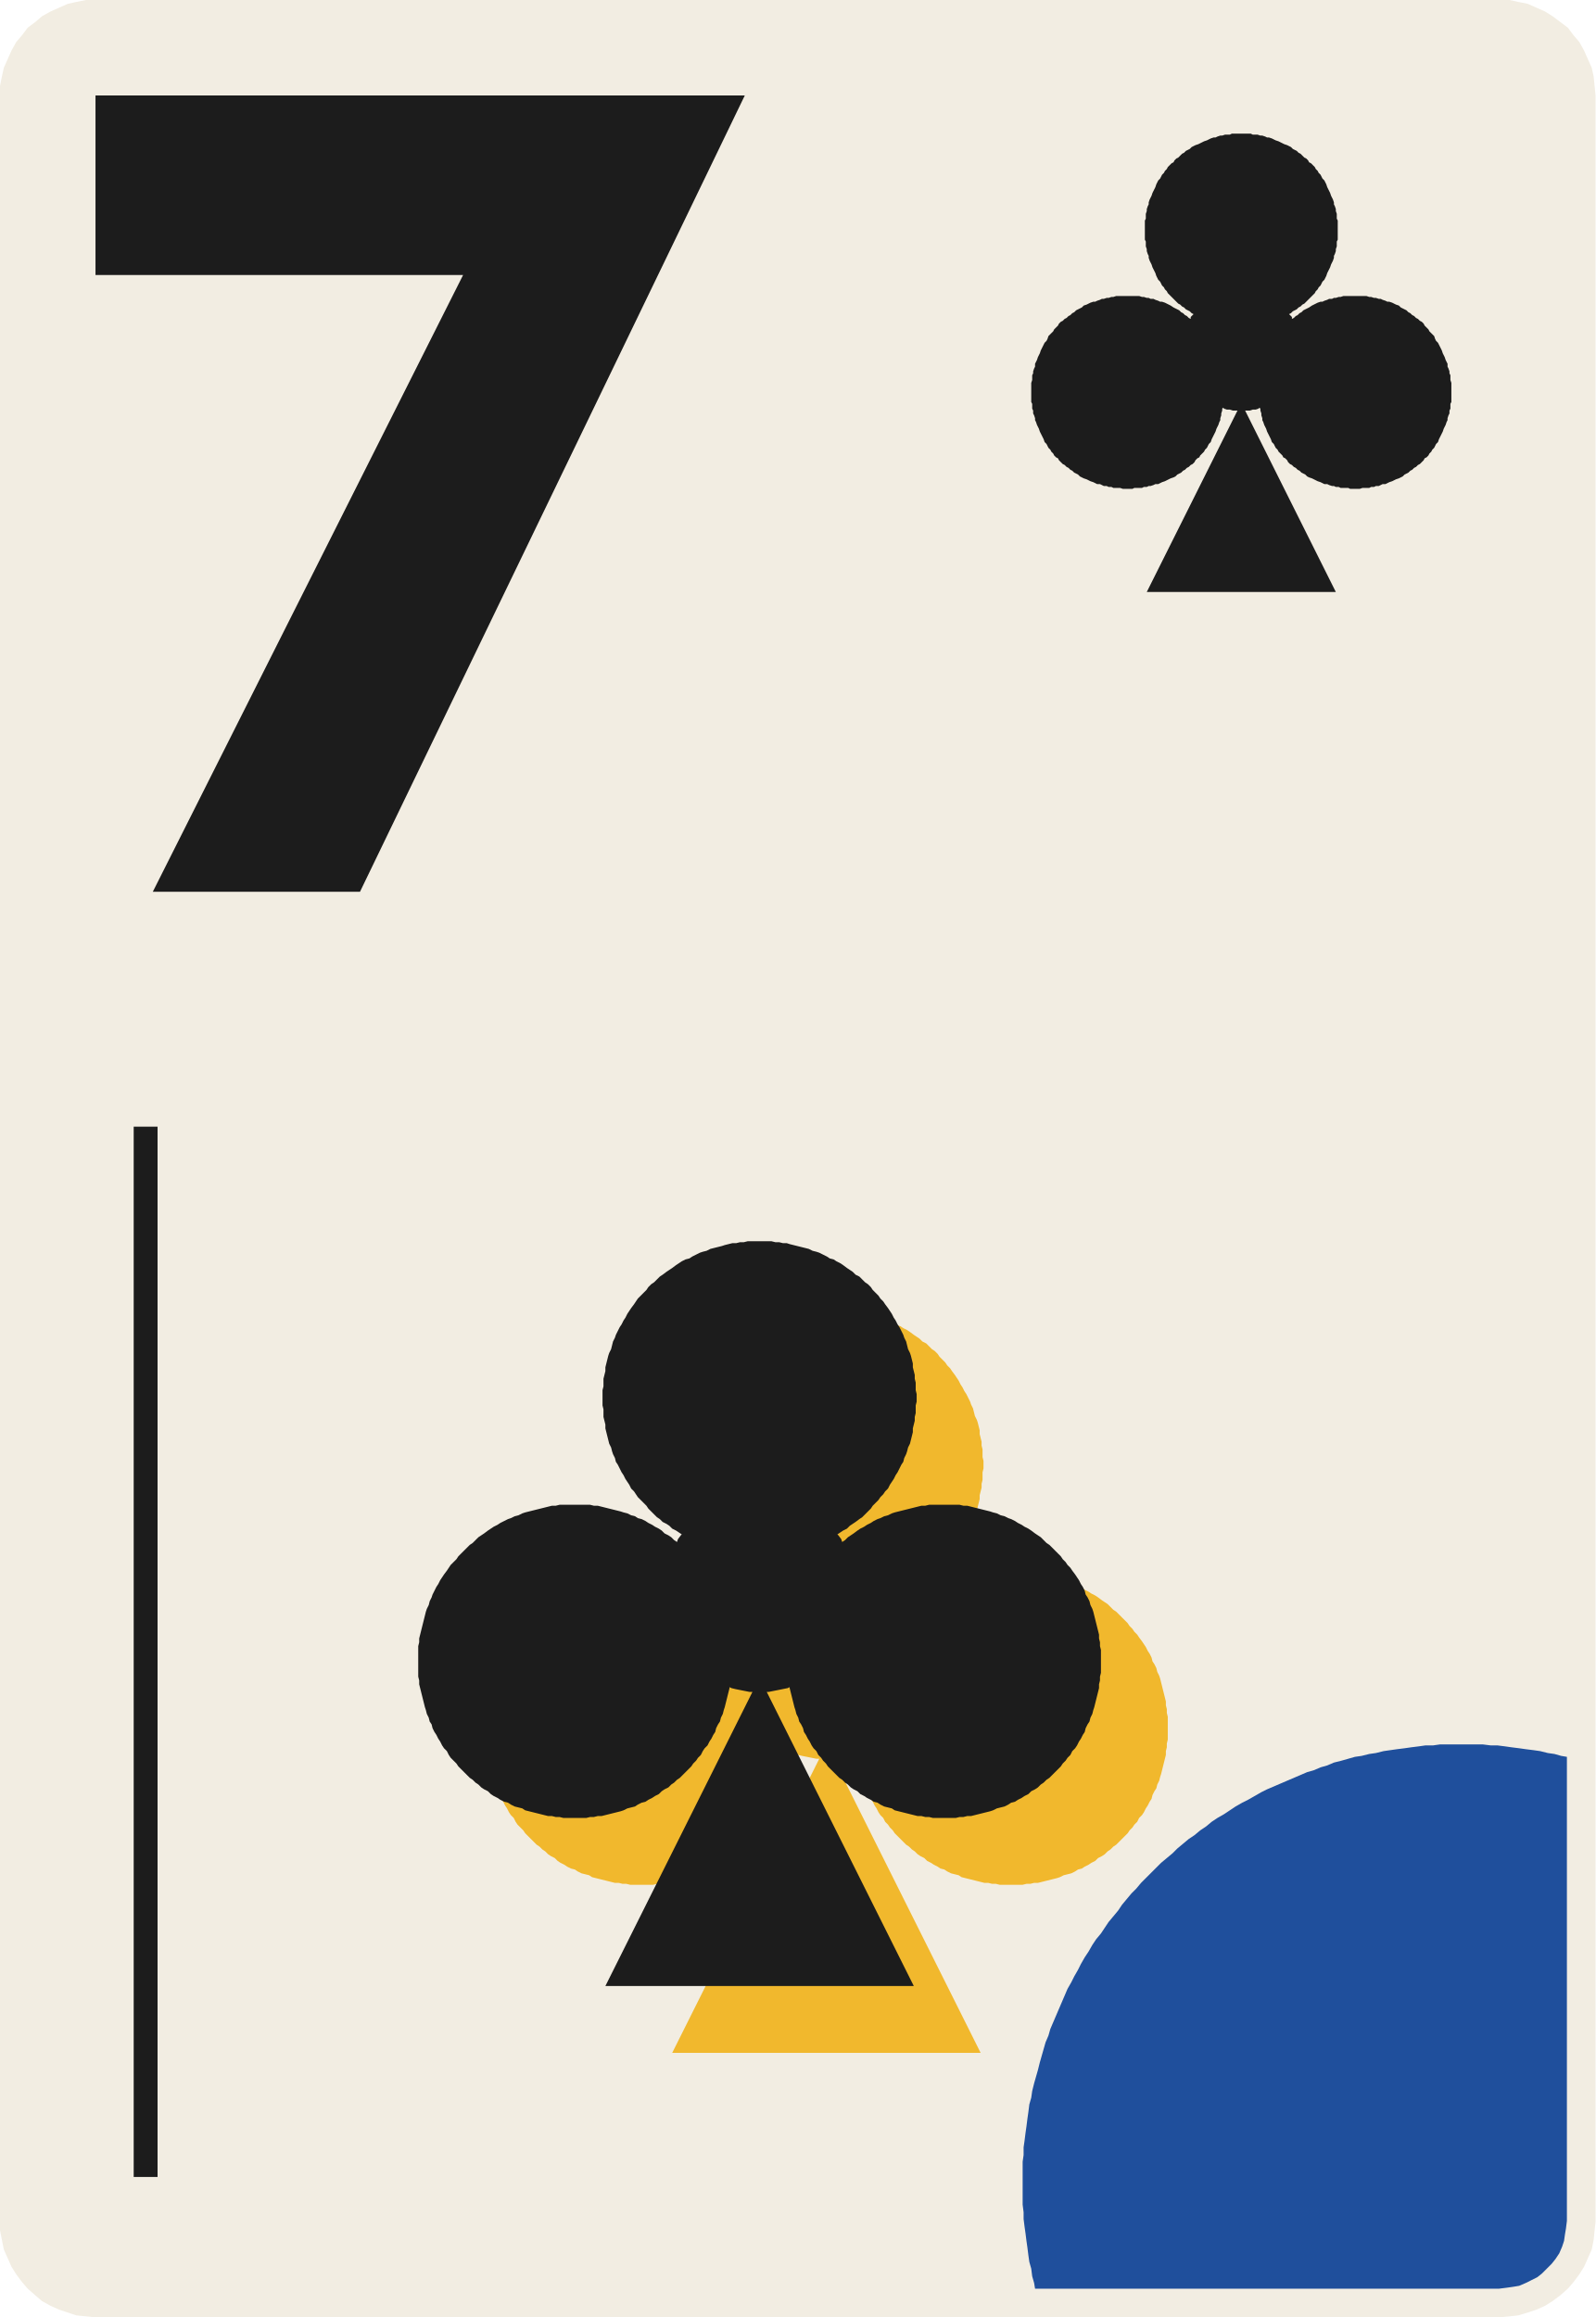
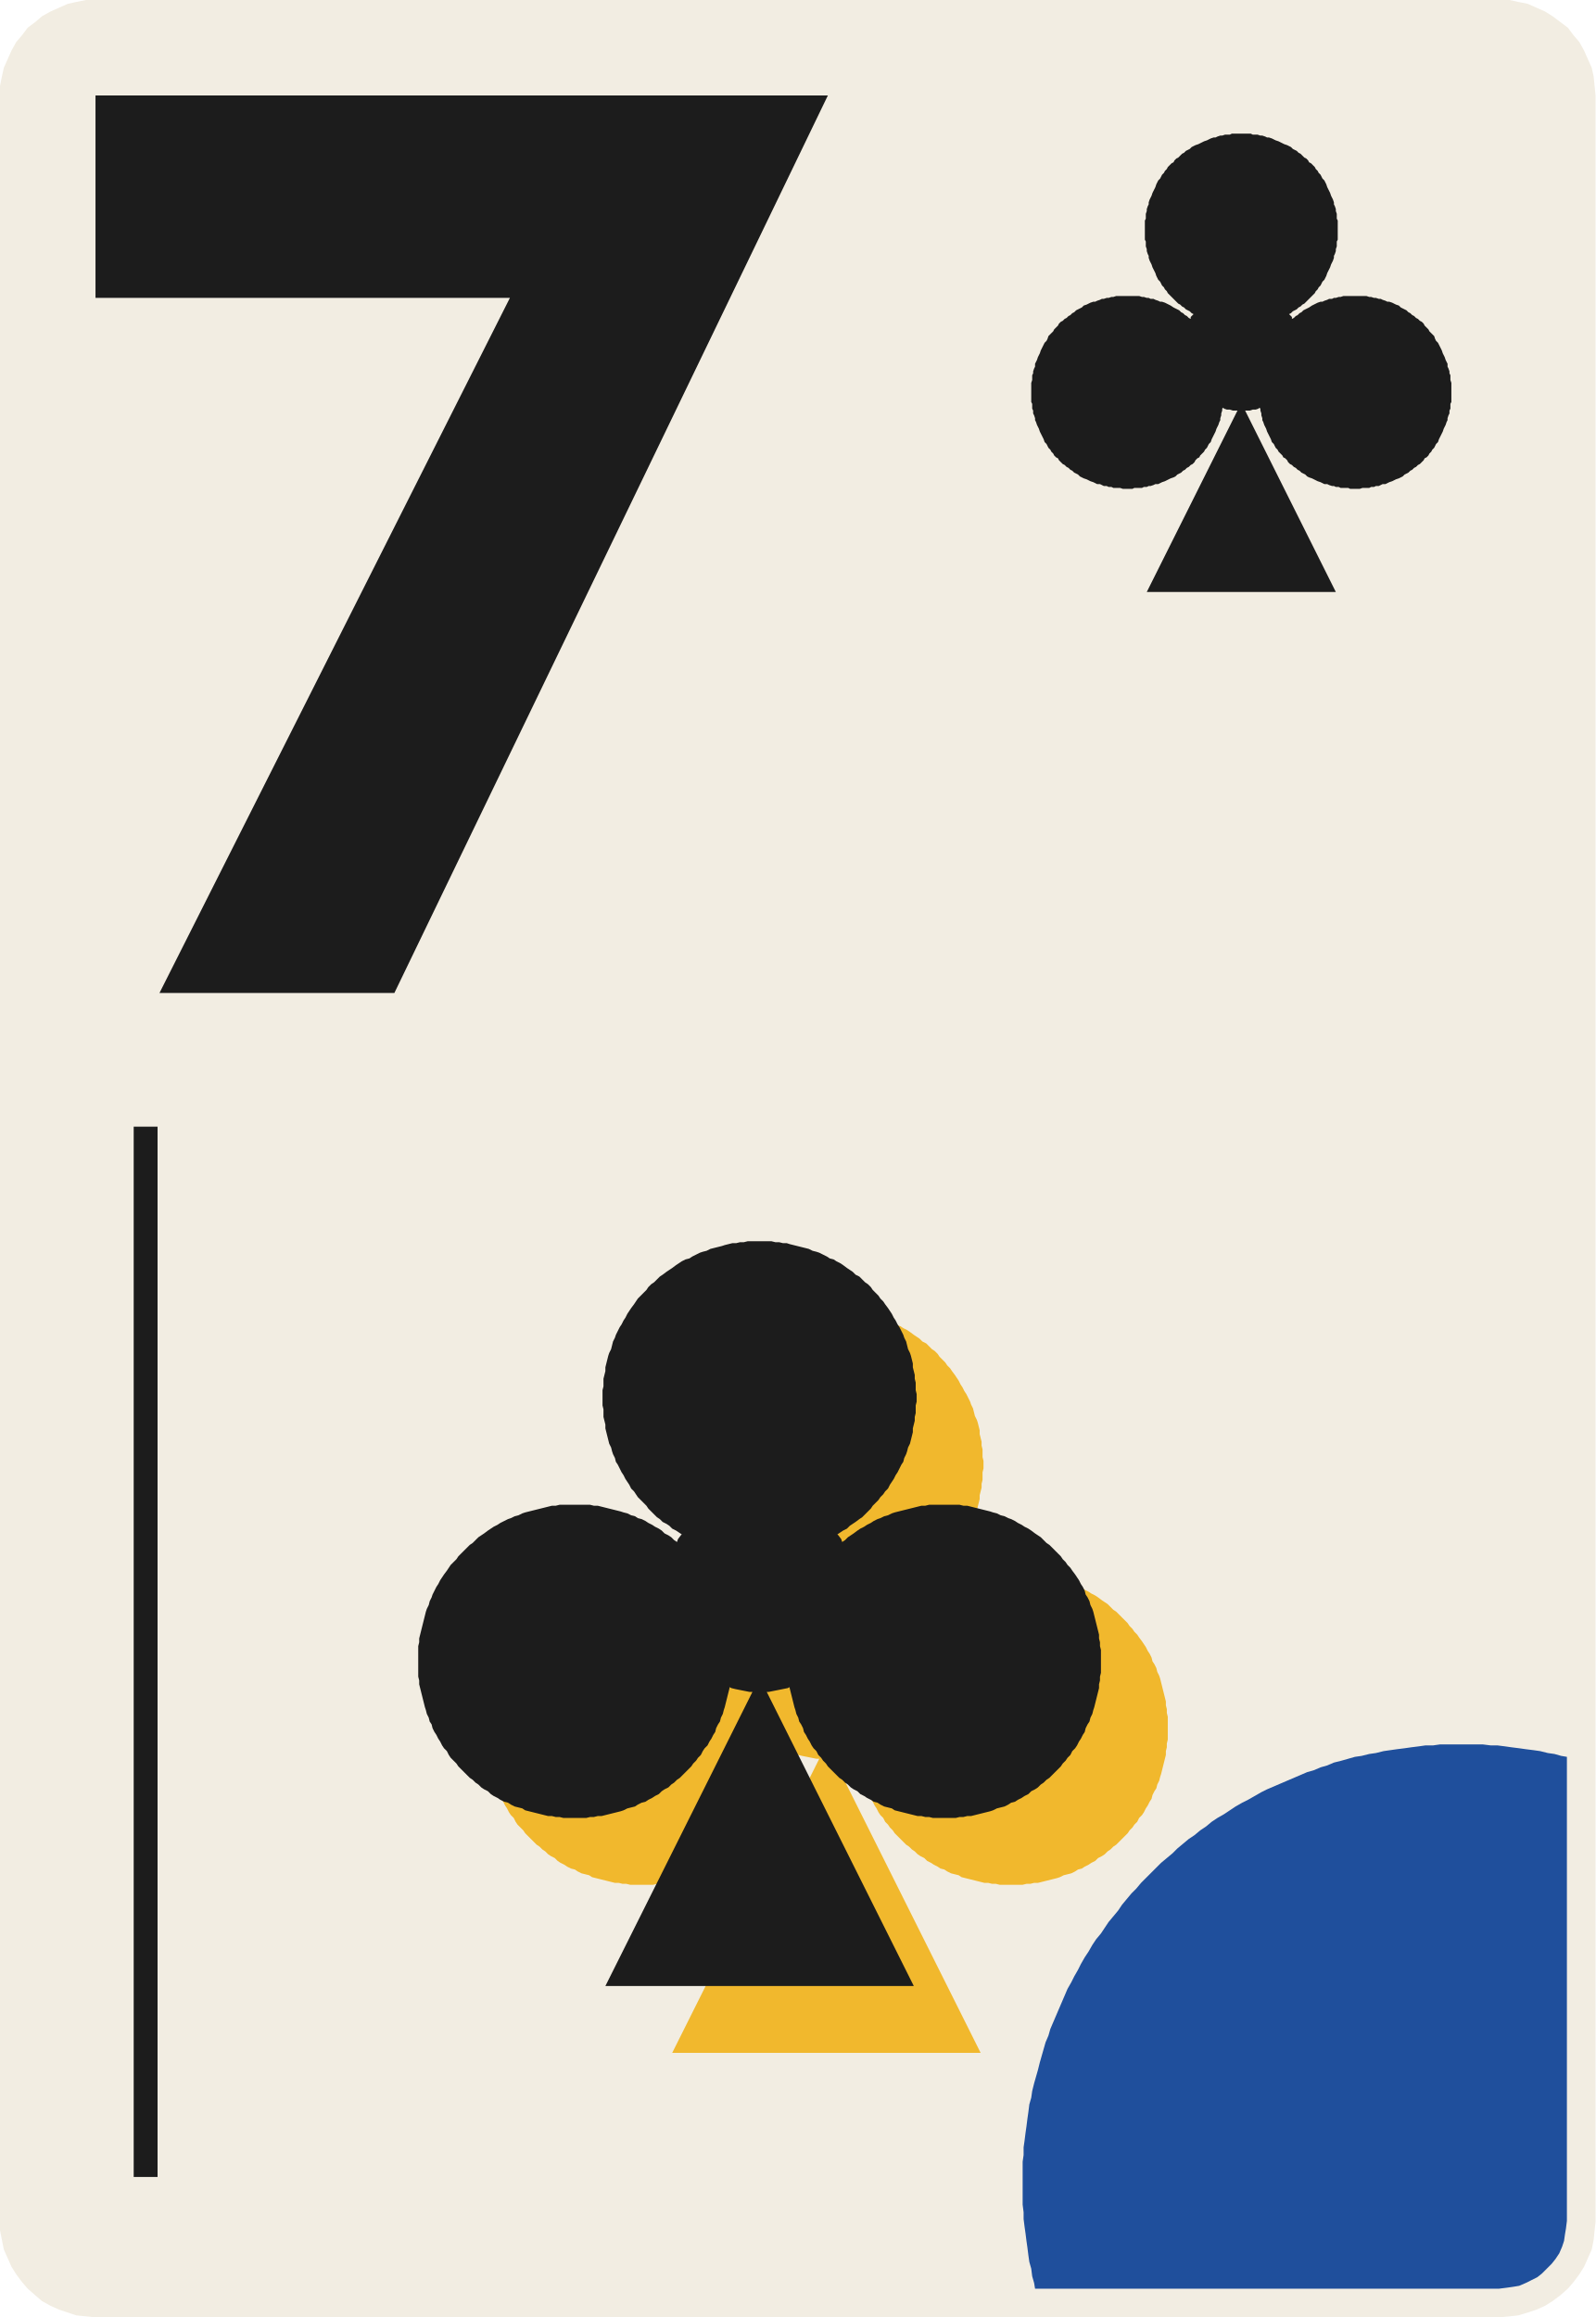
<svg xmlns="http://www.w3.org/2000/svg" width="16pt" height="23.237pt" viewBox="0 0 167.087 242.667">
  <path fill="#f2ede2" fill-rule="evenodd" d="M167.1 10.0 167.0 9.0 166.9 8.0 166.7 7.1 166.3 6.2 165.9 5.3 165.4 4.4 164.8 3.7 164.2 2.9 163.4 2.3 162.6 1.7 161.8 1.2 160.9 0.8 160.0 0.4 159.0 0.2 158.1 0.0 157.1 0.0 10.0 0.0 9.0 0.0 8.0 0.2 7.1 0.4 6.2 0.8 5.3 1.2 4.4 1.7 3.7 2.3 2.9 2.9 2.3 3.7 1.7 4.4 1.2 5.3 0.8 6.2 0.4 7.1 0.2 8.0 0.0 9.0 0.0 10.0 0.0 232.7 0.0 233.6 0.2 234.6 0.4 235.6 0.8 236.5 1.2 237.4 1.7 238.2 2.3 239.0 2.9 239.7 3.7 240.4 4.4 241.0 5.3 241.5 6.2 241.9 7.1 242.2 8.0 242.5 9.0 242.6 10.0 242.7 157.1 242.7 158.1 242.6 159.0 242.5 160.0 242.2 160.9 241.9 161.8 241.5 162.6 241.0 163.4 240.4 164.2 239.7 164.8 239.0 165.4 238.2 165.9 237.4 166.3 236.5 166.7 235.6 166.9 234.6 167.0 233.6 167.1 232.7Z" />
  <path fill="#1f4f9c" fill-rule="evenodd" d="M162.8 183.7 162.1 183.6 161.3 183.4 160.6 183.3 159.8 183.2 159.1 183.1 158.3 183.0 157.6 182.9 156.8 182.8 156.1 182.8 155.3 182.7 154.6 182.7 153.8 182.7 153.1 182.7 152.3 182.7 151.6 182.7 150.8 182.7 150.1 182.8 149.3 182.8 148.6 182.9 147.8 183.0 147.1 183.1 146.3 183.2 145.6 183.3 144.9 183.4 144.1 183.6 143.4 183.7 142.6 183.9 141.9 184.0 141.2 184.2 140.5 184.4 139.7 184.6 139.0 184.9 138.3 185.1 137.6 185.4 136.9 185.6 136.2 185.9 135.5 186.2 134.8 186.5 134.1 186.8 133.4 187.1 132.7 187.4 132.1 187.7 131.4 188.1 130.7 188.5 130.1 188.8 129.4 189.2 128.8 189.6 128.2 190.0 127.5 190.4 126.9 190.8 126.3 191.3 125.7 191.7 125.1 192.2 124.5 192.6 123.9 193.1 123.3 193.6 122.8 194.1 122.2 194.6 121.6 195.1 121.1 195.6 120.6 196.1 120.0 196.7 119.5 197.2 119.0 197.8 118.5 198.3 118.0 198.9 117.5 199.5 117.1 200.1 116.6 200.7 116.1 201.3 115.7 201.9 115.3 202.5 114.8 203.1 114.4 203.7 114.0 204.4 113.6 205.0 113.2 205.7 112.9 206.3 112.5 207.0 112.2 207.6 111.8 208.3 111.5 209.0 111.2 209.7 110.9 210.4 110.6 211.1 110.3 211.8 110.0 212.5 109.8 213.2 109.5 213.9 109.3 214.6 109.1 215.3 108.9 216.0 108.7 216.8 108.5 217.5 108.3 218.2 108.1 219.0 108.0 219.7 107.8 220.4 107.7 221.2 107.6 221.9 107.5 222.7 107.4 223.4 107.3 224.2 107.2 224.9 107.2 225.7 107.1 226.4 107.1 227.2 107.1 227.9 107.1 228.7 107.1 229.4 107.1 230.2 107.1 230.9 107.2 231.7 107.2 232.4 107.3 233.2 107.4 233.9 107.5 234.7 107.6 235.4 107.7 236.2 107.8 236.9 108.0 237.6 108.1 238.4 108.3 239.1 108.4 239.7 157.0 239.7 157.8 239.6 158.5 239.5 159.1 239.4 159.8 239.1 160.4 238.8 161.0 238.5 161.5 238.1 162.0 237.6 162.5 237.1 162.9 236.6 163.3 236.0 163.6 235.3 163.8 234.7 163.9 234.0 164.0 233.4 164.1 232.6 164.1 184.0 163.5 183.9Z" />
  <path fill="#1c1c1c" fill-rule="evenodd" d="M16.5 118.0 16.5 228.0 14.0 228.0 14.0 118.0Z" />
  <path fill="#f1b82d" fill-rule="evenodd" d="M102.9 152.6 102.9 152.2 102.9 151.8 102.8 151.4 102.8 151.0 102.7 150.6 102.6 150.2 102.6 149.8 102.5 149.4 102.4 149.0 102.3 148.7 102.1 148.3 102.0 147.9 101.9 147.5 101.7 147.1 101.6 146.8 101.4 146.4 101.2 146.0 101.0 145.7 100.8 145.3 100.6 145.0 100.4 144.6 100.2 144.3 100.0 144.0 99.7 143.6 99.5 143.3 99.2 143.0 99.0 142.7 98.7 142.4 98.4 142.1 98.2 141.8 97.9 141.5 97.6 141.3 97.3 141.0 97.0 140.7 96.6 140.5 96.3 140.2 96.0 140.0 95.7 139.8 95.3 139.5 95.0 139.3 94.6 139.1 94.3 138.9 93.9 138.8 93.6 138.6 93.2 138.4 92.8 138.2 92.5 138.1 92.1 138.0 91.7 137.8 91.3 137.7 90.9 137.6 90.5 137.5 90.1 137.4 89.7 137.3 89.4 137.2 89.0 137.2 88.6 137.1 88.2 137.1 87.8 137.0 87.3 137.0 86.9 137.0 86.5 137.0 86.1 137.0 85.7 137.0 85.3 137.0 84.9 137.1 84.5 137.1 84.1 137.2 83.7 137.2 83.3 137.3 82.9 137.4 82.6 137.5 82.2 137.6 81.8 137.7 81.4 137.8 81.0 138.0 80.6 138.1 80.3 138.2 79.9 138.4 79.5 138.6 79.2 138.8 78.8 138.9 78.4 139.1 78.1 139.3 77.8 139.5 77.4 139.8 77.1 140.0 76.8 140.2 76.4 140.5 76.1 140.7 75.8 141.0 75.5 141.3 75.2 141.5 74.9 141.8 74.7 142.1 74.4 142.4 74.1 142.7 73.8 143.0 73.6 143.3 73.4 143.6 73.1 144.0 72.9 144.3 72.7 144.6 72.5 145.0 72.3 145.3 72.1 145.7 71.9 146.0 71.7 146.4 71.5 146.8 71.4 147.1 71.2 147.5 71.1 147.9 71.0 148.3 70.8 148.7 70.7 149.0 70.6 149.4 70.5 149.8 70.4 150.2 70.4 150.6 70.3 151.0 70.2 151.4 70.2 151.8 70.2 152.2 70.1 152.6 70.1 153.0 70.1 153.4 70.1 153.8 70.1 154.2 70.2 154.6 70.2 155.0 70.2 155.4 70.3 155.8 70.4 156.2 70.4 156.6 70.5 157.0 70.6 157.4 70.7 157.8 70.8 158.2 71.0 158.6 71.1 159.0 71.2 159.3 71.4 159.7 71.5 160.1 71.7 160.4 71.9 160.8 72.1 161.2 72.3 161.5 72.5 161.9 72.7 162.2 72.9 162.5 73.1 162.9 73.4 163.2 73.6 163.5 73.8 163.8 74.1 164.1 74.4 164.4 74.7 164.7 74.9 165.0 75.2 165.3 75.5 165.6 75.8 165.9 76.1 166.1 76.4 166.4 76.8 166.6 77.1 166.8 77.4 167.1 77.8 167.3 78.1 167.5 78.4 167.7 78.3 167.8 78.0 168.2 77.9 168.5 77.6 168.3 77.3 168.0 77.0 167.8 76.6 167.6 76.3 167.3 76.0 167.1 75.6 166.9 75.3 166.7 74.9 166.5 74.6 166.3 74.2 166.1 73.8 166.0 73.5 165.8 73.1 165.7 72.7 165.5 72.3 165.4 72.0 165.3 71.6 165.2 71.2 165.1 70.8 165.0 70.4 164.9 70.0 164.8 69.6 164.7 69.2 164.7 68.8 164.6 68.4 164.6 68.0 164.6 67.6 164.6 67.2 164.6 66.8 164.6 66.4 164.6 66.0 164.6 65.6 164.6 65.2 164.7 64.8 164.7 64.4 164.8 64.0 164.9 63.6 165.0 63.2 165.1 62.8 165.2 62.4 165.3 62.0 165.4 61.7 165.5 61.3 165.7 60.9 165.8 60.5 166.0 60.2 166.1 59.8 166.3 59.4 166.5 59.1 166.7 58.7 166.9 58.4 167.1 58.1 167.3 57.7 167.6 57.4 167.8 57.1 168.0 56.8 168.3 56.5 168.6 56.2 168.8 55.9 169.1 55.6 169.4 55.3 169.7 55.0 170.0 54.8 170.3 54.5 170.6 54.2 170.9 54.0 171.2 53.8 171.5 53.5 171.9 53.3 172.2 53.1 172.5 52.9 172.9 52.7 173.2 52.5 173.6 52.3 174.0 52.2 174.3 52.0 174.7 51.9 175.1 51.7 175.5 51.6 175.8 51.5 176.2 51.4 176.6 51.3 177.0 51.2 177.4 51.1 177.8 51.0 178.2 50.9 178.6 50.9 179.0 50.8 179.4 50.8 179.8 50.8 180.2 50.8 180.6 50.8 181.0 50.8 181.4 50.8 181.8 50.8 182.2 50.8 182.6 50.9 183.0 50.9 183.4 51.0 183.8 51.1 184.2 51.2 184.6 51.3 185.0 51.4 185.4 51.5 185.8 51.6 186.1 51.7 186.5 51.9 186.9 52.0 187.3 52.2 187.6 52.3 188.0 52.5 188.4 52.7 188.7 52.9 189.1 53.1 189.4 53.3 189.8 53.5 190.1 53.8 190.4 54.0 190.8 54.2 191.1 54.5 191.4 54.8 191.7 55.0 192.0 55.3 192.3 55.6 192.6 55.9 192.9 56.2 193.2 56.5 193.4 56.8 193.7 57.1 193.9 57.4 194.2 57.7 194.4 58.1 194.6 58.4 194.9 58.7 195.1 59.1 195.3 59.4 195.5 59.8 195.7 60.2 195.8 60.5 196.0 60.9 196.2 61.3 196.3 61.7 196.4 62.0 196.6 62.4 196.7 62.8 196.8 63.2 196.9 63.6 197.0 64.0 197.1 64.4 197.2 64.8 197.2 65.2 197.3 65.6 197.3 66.0 197.4 66.4 197.4 66.8 197.4 67.2 197.4 67.6 197.4 68.0 197.4 68.4 197.4 68.8 197.3 69.2 197.3 69.6 197.2 70.0 197.2 70.4 197.1 70.8 197.0 71.2 196.9 71.6 196.8 72.0 196.7 72.3 196.6 72.7 196.4 73.1 196.3 73.5 196.2 73.8 196.0 74.2 195.8 74.6 195.7 74.9 195.5 75.3 195.3 75.6 195.1 76.0 194.9 76.3 194.6 76.6 194.4 77.0 194.2 77.3 193.9 77.6 193.7 77.9 193.4 78.2 193.2 78.5 192.9 78.8 192.6 79.1 192.3 79.4 192.0 79.6 191.7 79.9 191.4 80.1 191.1 80.4 190.8 80.6 190.4 80.8 190.1 81.1 189.8 81.3 189.4 81.5 189.1 81.7 188.7 81.9 188.4 82.0 188.0 82.2 187.6 82.4 187.3 82.5 186.9 82.7 186.5 82.8 186.1 82.9 185.8 83.0 185.4 83.1 185.0 83.2 184.6 83.3 184.2 83.4 183.8 83.4 183.7 83.6 183.8 84.0 183.9 84.5 184.0 85.0 184.1 85.5 184.2 85.8 184.2 70.4 215.0 102.7 215.0 87.3 184.2 87.5 184.2 88.0 184.1 88.5 184.0 89.0 183.9 89.5 183.8 89.7 183.7 89.7 183.8 89.8 184.2 89.9 184.6 90.0 185.0 90.1 185.4 90.2 185.8 90.3 186.1 90.4 186.5 90.6 186.9 90.7 187.3 90.9 187.6 91.1 188.0 91.2 188.4 91.4 188.7 91.6 189.1 91.8 189.4 92.0 189.8 92.2 190.1 92.5 190.4 92.7 190.8 93.0 191.1 93.2 191.4 93.5 191.7 93.7 192.0 94.0 192.3 94.3 192.6 94.6 192.9 94.9 193.2 95.2 193.4 95.5 193.7 95.8 193.9 96.1 194.2 96.4 194.4 96.8 194.6 97.1 194.9 97.5 195.1 97.8 195.3 98.2 195.5 98.5 195.7 98.9 195.8 99.2 196.0 99.6 196.2 100.0 196.3 100.4 196.4 100.7 196.6 101.1 196.7 101.5 196.8 101.9 196.9 102.3 197.0 102.7 197.1 103.1 197.2 103.5 197.2 103.9 197.3 104.3 197.3 104.7 197.4 105.1 197.4 105.5 197.4 105.9 197.4 106.3 197.4 106.7 197.4 107.1 197.4 107.5 197.3 107.9 197.3 108.3 197.2 108.7 197.2 109.1 197.1 109.5 197.0 109.9 196.9 110.3 196.8 110.7 196.7 111.0 196.6 111.4 196.4 111.8 196.3 112.2 196.2 112.6 196.0 112.9 195.8 113.3 195.7 113.6 195.5 114.0 195.3 114.3 195.1 114.7 194.9 115.0 194.6 115.4 194.4 115.7 194.2 116.0 193.9 116.3 193.7 116.6 193.4 116.9 193.2 117.2 192.9 117.5 192.6 117.8 192.3 118.1 192.0 118.3 191.7 118.6 191.4 118.8 191.1 119.1 190.8 119.3 190.4 119.6 190.1 119.8 189.8 120.0 189.4 120.2 189.1 120.4 188.7 120.6 188.4 120.7 188.0 120.9 187.6 121.1 187.3 121.2 186.9 121.4 186.5 121.5 186.1 121.6 185.8 121.7 185.4 121.8 185.0 121.9 184.6 122.0 184.2 122.1 183.8 122.1 183.4 122.2 183.0 122.2 182.6 122.3 182.2 122.3 181.8 122.3 181.4 122.3 181.0 122.3 180.6 122.3 180.2 122.3 179.8 122.2 179.4 122.2 179.0 122.1 178.6 122.1 178.2 122.0 177.8 121.9 177.4 121.8 177.0 121.7 176.6 121.6 176.2 121.5 175.8 121.4 175.5 121.2 175.1 121.1 174.7 120.9 174.3 120.7 174.0 120.6 173.6 120.4 173.2 120.2 172.9 120.0 172.5 119.8 172.2 119.6 171.9 119.3 171.5 119.1 171.2 118.8 170.9 118.6 170.6 118.3 170.3 118.1 170.0 117.8 169.7 117.5 169.4 117.2 169.1 116.9 168.8 116.6 168.6 116.3 168.3 116.0 168.0 115.7 167.8 115.4 167.6 115.0 167.3 114.7 167.1 114.3 166.9 114.0 166.7 113.6 166.5 113.3 166.3 112.9 166.1 112.6 166.0 112.2 165.8 111.8 165.7 111.4 165.5 111.0 165.4 110.7 165.3 110.3 165.2 109.9 165.1 109.5 165.0 109.1 164.9 108.7 164.8 108.3 164.7 107.9 164.7 107.5 164.6 107.1 164.6 106.7 164.6 106.3 164.6 105.9 164.6 105.5 164.6 105.1 164.6 104.7 164.6 104.3 164.6 103.9 164.7 103.5 164.7 103.1 164.8 102.7 164.9 102.3 165.0 101.9 165.1 101.5 165.2 101.1 165.3 100.7 165.4 100.4 165.5 100.0 165.7 99.6 165.8 99.2 166.0 98.9 166.1 98.5 166.3 98.2 166.5 97.8 166.7 97.5 166.9 97.1 167.1 96.8 167.3 96.4 167.6 96.1 167.8 95.8 168.0 95.5 168.3 95.2 168.5 95.1 168.2 94.8 167.8 94.7 167.7 95.0 167.5 95.3 167.3 95.7 167.1 96.0 166.8 96.3 166.6 96.6 166.4 97.0 166.1 97.3 165.9 97.6 165.6 97.9 165.3 98.2 165.0 98.4 164.7 98.7 164.4 99.0 164.1 99.2 163.8 99.5 163.5 99.7 163.2 100.0 162.9 100.2 162.5 100.4 162.2 100.6 161.9 100.8 161.5 101.0 161.2 101.2 160.8 101.4 160.4 101.6 160.1 101.7 159.7 101.9 159.3 102.0 159.0 102.1 158.6 102.3 158.2 102.4 157.8 102.5 157.4 102.6 157.0 102.6 156.6 102.7 156.2 102.8 155.8 102.8 155.4 102.9 155.0 102.9 154.6 102.9 154.2 103.0 153.8 103.0 153.4 103.0 153.0Z" />
  <path fill="#1c1c1c" fill-rule="evenodd" d="M95.9 145.6 95.9 145.2 95.9 144.8 95.8 144.4 95.8 144.0 95.7 143.6 95.6 143.2 95.6 142.8 95.5 142.4 95.4 142.0 95.3 141.7 95.1 141.3 95.0 140.9 94.9 140.5 94.7 140.1 94.6 139.8 94.4 139.4 94.2 139.0 94.0 138.7 93.8 138.3 93.6 138.0 93.4 137.6 93.2 137.3 93.0 137.0 92.7 136.6 92.5 136.3 92.2 136.0 92.0 135.7 91.7 135.4 91.4 135.1 91.2 134.8 90.9 134.5 90.6 134.3 90.3 134.0 90.0 133.7 89.6 133.5 89.3 133.2 89.0 133.0 88.7 132.8 88.3 132.5 88.0 132.3 87.6 132.1 87.3 131.9 86.9 131.8 86.6 131.6 86.2 131.4 85.8 131.2 85.5 131.1 85.1 131.0 84.7 130.8 84.3 130.7 83.9 130.6 83.5 130.5 83.1 130.4 82.7 130.3 82.4 130.2 82.0 130.2 81.6 130.1 81.2 130.1 80.8 130.0 80.3 130.0 79.9 130.0 79.5 130.0 79.1 130.0 78.7 130.0 78.3 130.0 77.9 130.1 77.5 130.1 77.1 130.2 76.7 130.2 76.3 130.3 75.9 130.4 75.6 130.5 75.2 130.6 74.8 130.7 74.4 130.8 74.0 131.0 73.6 131.1 73.3 131.2 72.9 131.4 72.5 131.6 72.2 131.8 71.8 131.9 71.4 132.1 71.1 132.3 70.8 132.5 70.4 132.8 70.1 133.0 69.8 133.2 69.4 133.5 69.1 133.7 68.8 134.0 68.5 134.3 68.2 134.5 67.9 134.8 67.7 135.1 67.4 135.4 67.1 135.7 66.8 136.0 66.6 136.3 66.4 136.6 66.1 137.0 65.9 137.3 65.7 137.6 65.5 138.0 65.3 138.3 65.1 138.7 64.9 139.0 64.7 139.4 64.5 139.8 64.4 140.1 64.2 140.5 64.1 140.9 64.0 141.3 63.8 141.7 63.7 142.0 63.6 142.4 63.5 142.8 63.4 143.2 63.4 143.6 63.3 144.0 63.2 144.4 63.2 144.8 63.2 145.2 63.1 145.6 63.1 146.0 63.1 146.4 63.1 146.8 63.1 147.2 63.2 147.6 63.2 148.0 63.2 148.4 63.3 148.8 63.4 149.2 63.4 149.6 63.5 150.0 63.6 150.4 63.7 150.8 63.8 151.2 64.0 151.6 64.1 152.0 64.2 152.3 64.4 152.7 64.5 153.1 64.7 153.4 64.9 153.8 65.1 154.2 65.3 154.5 65.5 154.9 65.7 155.2 65.9 155.5 66.1 155.9 66.4 156.2 66.6 156.5 66.8 156.8 67.1 157.1 67.4 157.4 67.7 157.7 67.9 158.0 68.2 158.3 68.5 158.6 68.8 158.9 69.1 159.1 69.4 159.4 69.8 159.6 70.1 159.8 70.4 160.1 70.8 160.3 71.1 160.5 71.4 160.7 71.3 160.8 71.0 161.2 70.9 161.5 70.6 161.3 70.3 161.0 70.0 160.8 69.6 160.6 69.3 160.3 69.0 160.1 68.6 159.9 68.3 159.7 67.9 159.5 67.6 159.3 67.2 159.1 66.8 159.0 66.5 158.8 66.1 158.7 65.7 158.5 65.3 158.4 65.0 158.3 64.6 158.2 64.2 158.1 63.8 158.0 63.4 157.9 63.0 157.8 62.6 157.7 62.2 157.7 61.8 157.6 61.4 157.6 61.0 157.6 60.6 157.6 60.2 157.6 59.8 157.6 59.4 157.6 59.0 157.6 58.6 157.6 58.2 157.7 57.8 157.7 57.4 157.8 57.0 157.9 56.6 158.0 56.2 158.1 55.8 158.2 55.4 158.3 55.0 158.4 54.7 158.5 54.3 158.7 53.9 158.8 53.5 159.0 53.2 159.1 52.8 159.3 52.4 159.5 52.1 159.7 51.7 159.9 51.4 160.1 51.1 160.3 50.7 160.6 50.4 160.8 50.1 161.0 49.8 161.3 49.5 161.6 49.2 161.8 48.9 162.1 48.6 162.4 48.3 162.7 48.0 163.0 47.8 163.3 47.5 163.6 47.2 163.9 47.0 164.2 46.8 164.5 46.5 164.9 46.3 165.2 46.1 165.5 45.9 165.9 45.7 166.2 45.5 166.6 45.3 167.0 45.2 167.3 45.0 167.7 44.9 168.1 44.7 168.5 44.6 168.8 44.5 169.2 44.4 169.6 44.3 170.0 44.2 170.4 44.1 170.8 44.0 171.2 43.9 171.6 43.9 172.0 43.8 172.4 43.8 172.8 43.8 173.2 43.8 173.6 43.8 174.0 43.8 174.4 43.8 174.8 43.8 175.2 43.8 175.6 43.9 176.0 43.9 176.4 44.0 176.8 44.1 177.2 44.2 177.6 44.3 178.0 44.4 178.4 44.5 178.8 44.6 179.1 44.7 179.5 44.9 179.9 45.0 180.3 45.2 180.6 45.3 181.0 45.5 181.4 45.7 181.7 45.9 182.1 46.1 182.4 46.3 182.8 46.5 183.1 46.8 183.4 47.0 183.8 47.2 184.1 47.5 184.4 47.8 184.7 48.0 185.0 48.3 185.3 48.6 185.6 48.9 185.9 49.2 186.2 49.5 186.4 49.8 186.7 50.1 186.9 50.4 187.2 50.7 187.4 51.1 187.6 51.4 187.9 51.7 188.1 52.1 188.3 52.4 188.5 52.8 188.7 53.2 188.8 53.5 189.0 53.9 189.2 54.3 189.3 54.7 189.4 55.0 189.6 55.4 189.7 55.8 189.8 56.2 189.9 56.6 190.0 57.0 190.1 57.4 190.2 57.8 190.2 58.2 190.3 58.6 190.3 59.0 190.4 59.4 190.4 59.8 190.4 60.2 190.4 60.6 190.4 61.0 190.4 61.4 190.4 61.8 190.3 62.2 190.3 62.6 190.2 63.0 190.2 63.4 190.1 63.8 190.0 64.2 189.9 64.6 189.8 65.0 189.7 65.3 189.6 65.7 189.4 66.1 189.3 66.5 189.2 66.8 189.0 67.2 188.8 67.6 188.7 67.9 188.5 68.3 188.3 68.6 188.1 69.0 187.9 69.3 187.6 69.6 187.4 70.0 187.2 70.3 186.9 70.6 186.7 70.9 186.4 71.2 186.2 71.5 185.9 71.8 185.6 72.1 185.3 72.4 185.0 72.6 184.7 72.9 184.4 73.1 184.1 73.4 183.8 73.6 183.4 73.8 183.1 74.1 182.8 74.3 182.4 74.5 182.1 74.7 181.7 74.9 181.4 75.0 181.0 75.2 180.6 75.4 180.3 75.5 179.9 75.7 179.5 75.8 179.1 75.9 178.8 76.0 178.4 76.1 178.0 76.2 177.6 76.3 177.2 76.4 176.8 76.4 176.7 76.6 176.8 77.0 176.9 77.5 177.0 78.0 177.1 78.5 177.2 78.8 177.2 63.4 208.0 95.7 208.0 80.3 177.2 80.5 177.2 81.0 177.1 81.5 177.0 82.0 176.9 82.5 176.8 82.7 176.7 82.7 176.8 82.8 177.2 82.9 177.6 83.0 178.0 83.1 178.4 83.2 178.8 83.3 179.1 83.4 179.5 83.6 179.9 83.7 180.3 83.9 180.6 84.1 181.0 84.2 181.4 84.4 181.7 84.6 182.1 84.8 182.4 85.0 182.8 85.2 183.1 85.5 183.4 85.7 183.8 86.0 184.1 86.2 184.4 86.5 184.7 86.7 185.0 87.0 185.3 87.3 185.6 87.6 185.9 87.9 186.2 88.2 186.4 88.5 186.7 88.8 186.9 89.1 187.2 89.4 187.4 89.8 187.6 90.1 187.9 90.5 188.1 90.8 188.3 91.2 188.5 91.5 188.7 91.9 188.8 92.2 189.0 92.6 189.2 93.0 189.3 93.4 189.4 93.7 189.6 94.1 189.7 94.5 189.8 94.9 189.9 95.3 190.0 95.7 190.1 96.1 190.2 96.5 190.2 96.9 190.3 97.3 190.3 97.7 190.4 98.1 190.4 98.5 190.4 98.9 190.4 99.3 190.4 99.7 190.4 100.1 190.4 100.5 190.3 100.9 190.3 101.3 190.2 101.7 190.2 102.1 190.1 102.5 190.0 102.9 189.9 103.3 189.8 103.7 189.7 104.0 189.6 104.4 189.4 104.8 189.3 105.2 189.2 105.6 189.0 105.9 188.8 106.3 188.7 106.6 188.5 107.0 188.3 107.3 188.1 107.7 187.9 108.0 187.6 108.4 187.4 108.7 187.2 109.0 186.9 109.3 186.7 109.6 186.4 109.9 186.2 110.2 185.9 110.5 185.6 110.8 185.3 111.1 185.0 111.3 184.7 111.6 184.4 111.8 184.1 112.1 183.8 112.3 183.4 112.6 183.1 112.8 182.8 113.0 182.4 113.2 182.1 113.4 181.7 113.6 181.4 113.7 181.0 113.9 180.6 114.1 180.3 114.2 179.9 114.4 179.5 114.5 179.1 114.6 178.8 114.7 178.4 114.8 178.0 114.9 177.6 115.0 177.2 115.1 176.8 115.1 176.4 115.2 176.0 115.2 175.6 115.3 175.2 115.3 174.8 115.3 174.4 115.3 174.0 115.3 173.6 115.3 173.2 115.3 172.8 115.2 172.4 115.2 172.0 115.1 171.6 115.1 171.2 115.0 170.8 114.9 170.4 114.8 170.0 114.7 169.6 114.6 169.2 114.5 168.8 114.4 168.5 114.2 168.1 114.1 167.7 113.9 167.3 113.7 167.0 113.6 166.6 113.4 166.2 113.2 165.9 113.0 165.5 112.8 165.2 112.6 164.9 112.3 164.5 112.1 164.2 111.8 163.9 111.6 163.6 111.3 163.3 111.1 163.0 110.8 162.7 110.5 162.4 110.2 162.1 109.9 161.8 109.6 161.6 109.3 161.3 109.0 161.0 108.7 160.8 108.4 160.6 108.0 160.3 107.7 160.1 107.3 159.9 107.0 159.7 106.6 159.5 106.3 159.3 105.9 159.1 105.6 159.0 105.2 158.8 104.8 158.7 104.4 158.5 104.0 158.4 103.7 158.3 103.3 158.2 102.9 158.1 102.5 158.0 102.1 157.9 101.7 157.8 101.3 157.7 100.9 157.7 100.5 157.6 100.1 157.6 99.7 157.6 99.3 157.6 98.9 157.6 98.5 157.6 98.1 157.6 97.7 157.6 97.3 157.6 96.9 157.7 96.5 157.7 96.1 157.8 95.7 157.9 95.3 158.0 94.9 158.1 94.5 158.2 94.1 158.3 93.7 158.4 93.4 158.5 93.0 158.7 92.6 158.8 92.2 159.0 91.9 159.1 91.5 159.3 91.2 159.5 90.8 159.7 90.5 159.9 90.1 160.1 89.8 160.3 89.4 160.6 89.1 160.8 88.8 161.0 88.5 161.3 88.2 161.5 88.1 161.2 87.8 160.8 87.7 160.7 88.0 160.5 88.3 160.3 88.7 160.1 89.0 159.8 89.3 159.6 89.6 159.4 90.0 159.1 90.3 158.9 90.6 158.6 90.9 158.3 91.2 158.0 91.4 157.7 91.7 157.4 92.0 157.1 92.2 156.8 92.5 156.5 92.7 156.2 93.0 155.9 93.2 155.5 93.4 155.2 93.6 154.9 93.8 154.5 94.0 154.2 94.2 153.8 94.4 153.4 94.6 153.1 94.7 152.7 94.9 152.3 95.0 152.0 95.1 151.6 95.3 151.2 95.4 150.8 95.5 150.4 95.6 150.0 95.6 149.6 95.7 149.2 95.8 148.8 95.8 148.4 95.9 148.0 95.9 147.6 95.9 147.2 96.0 146.8 96.0 146.4 96.0 146.0Z" />
-   <path fill="#1c1c1c" fill-rule="evenodd" d="M10.0 28.8 48.5 28.8 16.0 93.4 37.7 93.4 78.0 10.0 10.0 10.0Z" />
+   <path fill="#1c1c1c" fill-rule="evenodd" d="M10.0 31.2 53.4 31.2 16.7 104.0 41.3 104.0 86.7 10.0 10.0 10.0Z" />
  <path fill="#1c1c1c" fill-rule="evenodd" d="M140.1 23.6 140.1 23.4 140.1 23.1 140.0 22.9 140.0 22.6 140.0 22.4 139.9 22.1 139.9 21.9 139.8 21.6 139.7 21.4 139.7 21.2 139.6 20.9 139.5 20.7 139.4 20.5 139.3 20.2 139.2 20.0 139.1 19.8 139.0 19.6 138.9 19.3 138.8 19.1 138.7 18.9 138.5 18.7 138.4 18.5 138.3 18.3 138.1 18.1 138.0 17.9 137.8 17.7 137.7 17.5 137.5 17.3 137.3 17.1 137.1 17.0 137.0 16.8 136.8 16.6 136.6 16.5 136.4 16.3 136.2 16.1 136.0 16.0 135.8 15.8 135.6 15.7 135.4 15.6 135.2 15.4 135.0 15.3 134.8 15.2 134.5 15.1 134.3 15.0 134.1 14.9 133.9 14.8 133.6 14.7 133.4 14.6 133.2 14.5 132.9 14.4 132.7 14.4 132.5 14.3 132.2 14.2 132.0 14.2 131.7 14.1 131.5 14.1 131.2 14.1 131.0 14.0 130.7 14.0 130.5 14.0 130.2 14.0 130.0 14.0 129.8 14.0 129.5 14.0 129.3 14.0 129.0 14.0 128.8 14.1 128.5 14.1 128.3 14.1 128.0 14.2 127.8 14.2 127.5 14.3 127.3 14.4 127.1 14.4 126.8 14.5 126.6 14.6 126.4 14.7 126.1 14.8 125.9 14.9 125.7 15.0 125.5 15.1 125.2 15.2 125.0 15.3 124.8 15.4 124.6 15.6 124.4 15.7 124.2 15.8 124.0 16.0 123.8 16.1 123.6 16.3 123.4 16.5 123.2 16.6 123.0 16.8 122.9 17.0 122.7 17.1 122.5 17.3 122.3 17.5 122.2 17.7 122.0 17.9 121.9 18.1 121.7 18.3 121.6 18.5 121.5 18.7 121.3 18.9 121.2 19.1 121.1 19.3 121.0 19.6 120.9 19.8 120.8 20.0 120.7 20.2 120.6 20.5 120.5 20.7 120.4 20.9 120.3 21.2 120.3 21.4 120.2 21.6 120.1 21.9 120.1 22.1 120.0 22.4 120.0 22.6 120.0 22.9 119.9 23.1 119.9 23.4 119.9 23.6 119.9 23.9 119.9 24.1 119.9 24.4 119.9 24.6 119.9 24.8 119.9 25.1 120.0 25.3 120.0 25.6 120.0 25.8 120.1 26.1 120.1 26.3 120.2 26.6 120.3 26.8 120.3 27.0 120.4 27.3 120.5 27.5 120.6 27.7 120.7 28.0 120.8 28.2 120.9 28.4 121.0 28.6 121.1 28.9 121.2 29.1 121.3 29.3 121.5 29.5 121.6 29.7 121.7 29.9 121.9 30.1 122.0 30.3 122.2 30.5 122.3 30.7 122.5 30.9 122.7 31.1 122.9 31.3 123.0 31.4 123.2 31.6 123.4 31.8 123.6 31.9 123.8 32.1 124.0 32.2 124.2 32.4 124.4 32.5 124.6 32.6 124.8 32.8 125.0 32.9 124.9 33.0 124.7 33.2 124.7 33.4 124.5 33.3 124.3 33.1 124.1 33.0 123.9 32.8 123.7 32.7 123.5 32.5 123.3 32.4 123.1 32.3 122.9 32.2 122.6 32.0 122.4 31.9 122.2 31.8 122.0 31.7 121.7 31.6 121.5 31.6 121.3 31.5 121.0 31.4 120.8 31.3 120.5 31.3 120.3 31.2 120.1 31.2 119.8 31.1 119.6 31.1 119.3 31.0 119.1 31.0 118.8 31.0 118.6 31.0 118.3 31.0 118.1 31.0 117.8 31.0 117.6 31.0 117.3 31.0 117.1 31.0 116.9 31.0 116.6 31.1 116.4 31.1 116.1 31.2 115.9 31.2 115.6 31.3 115.4 31.3 115.2 31.4 114.9 31.5 114.7 31.6 114.5 31.6 114.2 31.7 114.0 31.8 113.8 31.9 113.5 32.0 113.3 32.2 113.1 32.3 112.9 32.4 112.7 32.5 112.5 32.7 112.3 32.8 112.1 33.0 111.9 33.1 111.7 33.3 111.5 33.4 111.3 33.6 111.1 33.7 110.9 33.9 110.8 34.1 110.6 34.3 110.4 34.5 110.3 34.7 110.1 34.9 110.0 35.0 109.8 35.2 109.7 35.5 109.6 35.7 109.4 35.9 109.3 36.1 109.2 36.3 109.1 36.5 109.0 36.7 108.9 37.0 108.8 37.2 108.7 37.4 108.6 37.7 108.5 37.9 108.4 38.1 108.4 38.4 108.3 38.6 108.2 38.9 108.2 39.1 108.1 39.3 108.1 39.6 108.1 39.8 108.0 40.1 108.0 40.3 108.0 40.6 108.0 40.8 108.0 41.1 108.0 41.3 108.0 41.6 108.0 41.8 108.0 42.1 108.1 42.3 108.1 42.6 108.1 42.8 108.2 43.0 108.2 43.3 108.3 43.5 108.4 43.8 108.4 44.0 108.5 44.2 108.6 44.5 108.7 44.7 108.8 44.9 108.9 45.2 109.0 45.4 109.1 45.6 109.2 45.8 109.3 46.0 109.4 46.3 109.6 46.5 109.7 46.7 109.8 46.9 110.0 47.1 110.1 47.3 110.3 47.5 110.4 47.7 110.6 47.9 110.8 48.0 110.9 48.2 111.1 48.4 111.3 48.6 111.5 48.7 111.7 48.9 111.9 49.0 112.1 49.2 112.3 49.3 112.5 49.5 112.7 49.6 112.9 49.7 113.1 49.9 113.3 50.0 113.5 50.1 113.8 50.2 114.0 50.3 114.2 50.4 114.5 50.5 114.7 50.6 114.9 50.7 115.2 50.7 115.4 50.8 115.6 50.9 115.9 50.9 116.1 51.0 116.4 51.0 116.6 51.1 116.9 51.1 117.1 51.1 117.3 51.1 117.6 51.2 117.8 51.2 118.1 51.2 118.3 51.2 118.6 51.2 118.8 51.1 119.1 51.1 119.3 51.1 119.6 51.1 119.8 51.0 120.1 51.0 120.3 50.9 120.5 50.9 120.8 50.8 121.0 50.7 121.3 50.7 121.5 50.6 121.7 50.5 122.0 50.4 122.2 50.3 122.4 50.2 122.6 50.1 122.9 50.0 123.1 49.9 123.3 49.7 123.5 49.6 123.7 49.5 123.9 49.3 124.1 49.2 124.3 49.0 124.5 48.9 124.7 48.7 124.9 48.6 125.1 48.4 125.2 48.2 125.4 48.0 125.6 47.9 125.7 47.7 125.9 47.5 126.1 47.3 126.2 47.1 126.4 46.9 126.5 46.7 126.6 46.5 126.8 46.3 126.9 46.0 127.0 45.8 127.1 45.6 127.2 45.4 127.3 45.2 127.4 44.9 127.5 44.7 127.6 44.5 127.7 44.2 127.8 44.0 127.8 43.8 127.9 43.5 127.9 43.3 128.0 43.0 128.0 42.8 128.1 42.7 128.2 42.8 128.5 42.9 128.8 42.9 129.1 43.0 129.4 43.0 129.6 43.0 120.1 62.0 139.9 62.0 130.4 43.0 130.6 43.0 130.9 43.0 131.2 42.9 131.5 42.9 131.8 42.8 131.9 42.7 132.0 42.8 132.0 43.0 132.1 43.3 132.1 43.5 132.2 43.8 132.2 44.0 132.3 44.2 132.4 44.5 132.5 44.7 132.6 44.9 132.7 45.2 132.8 45.4 132.9 45.6 133.0 45.8 133.1 46.0 133.2 46.3 133.4 46.5 133.5 46.7 133.6 46.9 133.8 47.1 133.9 47.3 134.1 47.5 134.3 47.7 134.4 47.9 134.6 48.0 134.8 48.2 134.9 48.4 135.1 48.6 135.3 48.7 135.5 48.9 135.7 49.0 135.9 49.2 136.1 49.3 136.3 49.5 136.5 49.6 136.7 49.7 136.9 49.9 137.1 50.0 137.4 50.1 137.6 50.2 137.8 50.3 138.0 50.4 138.3 50.5 138.5 50.6 138.7 50.7 139.0 50.7 139.2 50.8 139.5 50.9 139.7 50.9 139.9 51.0 140.2 51.0 140.4 51.1 140.7 51.1 140.9 51.1 141.2 51.1 141.4 51.2 141.7 51.2 141.9 51.2 142.2 51.2 142.4 51.2 142.7 51.1 142.9 51.1 143.1 51.1 143.4 51.1 143.6 51.0 143.9 51.0 144.1 50.9 144.4 50.9 144.6 50.8 144.8 50.7 145.1 50.7 145.3 50.6 145.5 50.5 145.8 50.4 146.0 50.3 146.2 50.2 146.5 50.1 146.7 50.0 146.9 49.9 147.1 49.7 147.3 49.6 147.5 49.5 147.7 49.3 147.9 49.2 148.1 49.0 148.3 48.9 148.5 48.7 148.7 48.6 148.9 48.4 149.1 48.2 149.2 48.0 149.4 47.9 149.6 47.7 149.7 47.5 149.9 47.3 150.0 47.1 150.2 46.9 150.3 46.7 150.4 46.5 150.6 46.3 150.7 46.0 150.8 45.8 150.9 45.6 151.0 45.4 151.1 45.2 151.2 44.9 151.3 44.7 151.4 44.5 151.5 44.2 151.6 44.0 151.6 43.8 151.7 43.5 151.8 43.3 151.8 43.0 151.9 42.8 151.9 42.6 151.9 42.3 152.0 42.1 152.0 41.8 152.0 41.6 152.0 41.3 152.0 41.1 152.0 40.8 152.0 40.6 152.0 40.3 152.0 40.1 151.9 39.8 151.9 39.6 151.9 39.3 151.8 39.1 151.8 38.9 151.7 38.6 151.6 38.4 151.6 38.1 151.5 37.9 151.4 37.7 151.3 37.4 151.2 37.2 151.1 37.0 151.0 36.7 150.9 36.5 150.8 36.3 150.7 36.1 150.6 35.9 150.4 35.7 150.3 35.5 150.2 35.2 150.0 35.0 149.9 34.9 149.7 34.7 149.6 34.5 149.4 34.3 149.2 34.1 149.1 33.9 148.9 33.7 148.7 33.6 148.5 33.4 148.3 33.3 148.1 33.1 147.9 33.0 147.7 32.8 147.5 32.7 147.3 32.5 147.1 32.4 146.9 32.3 146.7 32.2 146.5 32.0 146.2 31.9 146.0 31.8 145.8 31.7 145.5 31.6 145.3 31.6 145.1 31.5 144.8 31.4 144.6 31.3 144.4 31.3 144.1 31.2 143.9 31.2 143.6 31.1 143.4 31.1 143.1 31.0 142.9 31.0 142.7 31.0 142.4 31.0 142.2 31.0 141.9 31.0 141.7 31.0 141.4 31.0 141.2 31.0 140.9 31.0 140.7 31.0 140.4 31.1 140.2 31.1 139.9 31.2 139.7 31.2 139.5 31.3 139.2 31.3 139.0 31.4 138.7 31.5 138.5 31.6 138.3 31.6 138.0 31.7 137.8 31.8 137.6 31.9 137.4 32.0 137.1 32.2 136.9 32.3 136.7 32.4 136.5 32.5 136.3 32.7 136.1 32.8 135.9 33.0 135.7 33.1 135.5 33.3 135.3 33.4 135.3 33.2 135.1 33.0 135.0 32.9 135.2 32.8 135.4 32.6 135.6 32.5 135.8 32.4 136.0 32.2 136.2 32.1 136.4 31.9 136.6 31.8 136.8 31.6 137.0 31.4 137.1 31.3 137.3 31.1 137.5 30.9 137.7 30.7 137.8 30.5 138.0 30.3 138.1 30.1 138.3 29.9 138.4 29.7 138.5 29.5 138.7 29.3 138.8 29.1 138.9 28.9 139.0 28.6 139.1 28.4 139.2 28.2 139.3 28.0 139.4 27.7 139.5 27.5 139.6 27.3 139.7 27.0 139.7 26.8 139.8 26.6 139.9 26.3 139.9 26.1 140.0 25.8 140.0 25.6 140.0 25.3 140.1 25.1 140.1 24.8 140.1 24.6 140.1 24.4 140.1 24.1 140.1 23.9Z" />
</svg>
